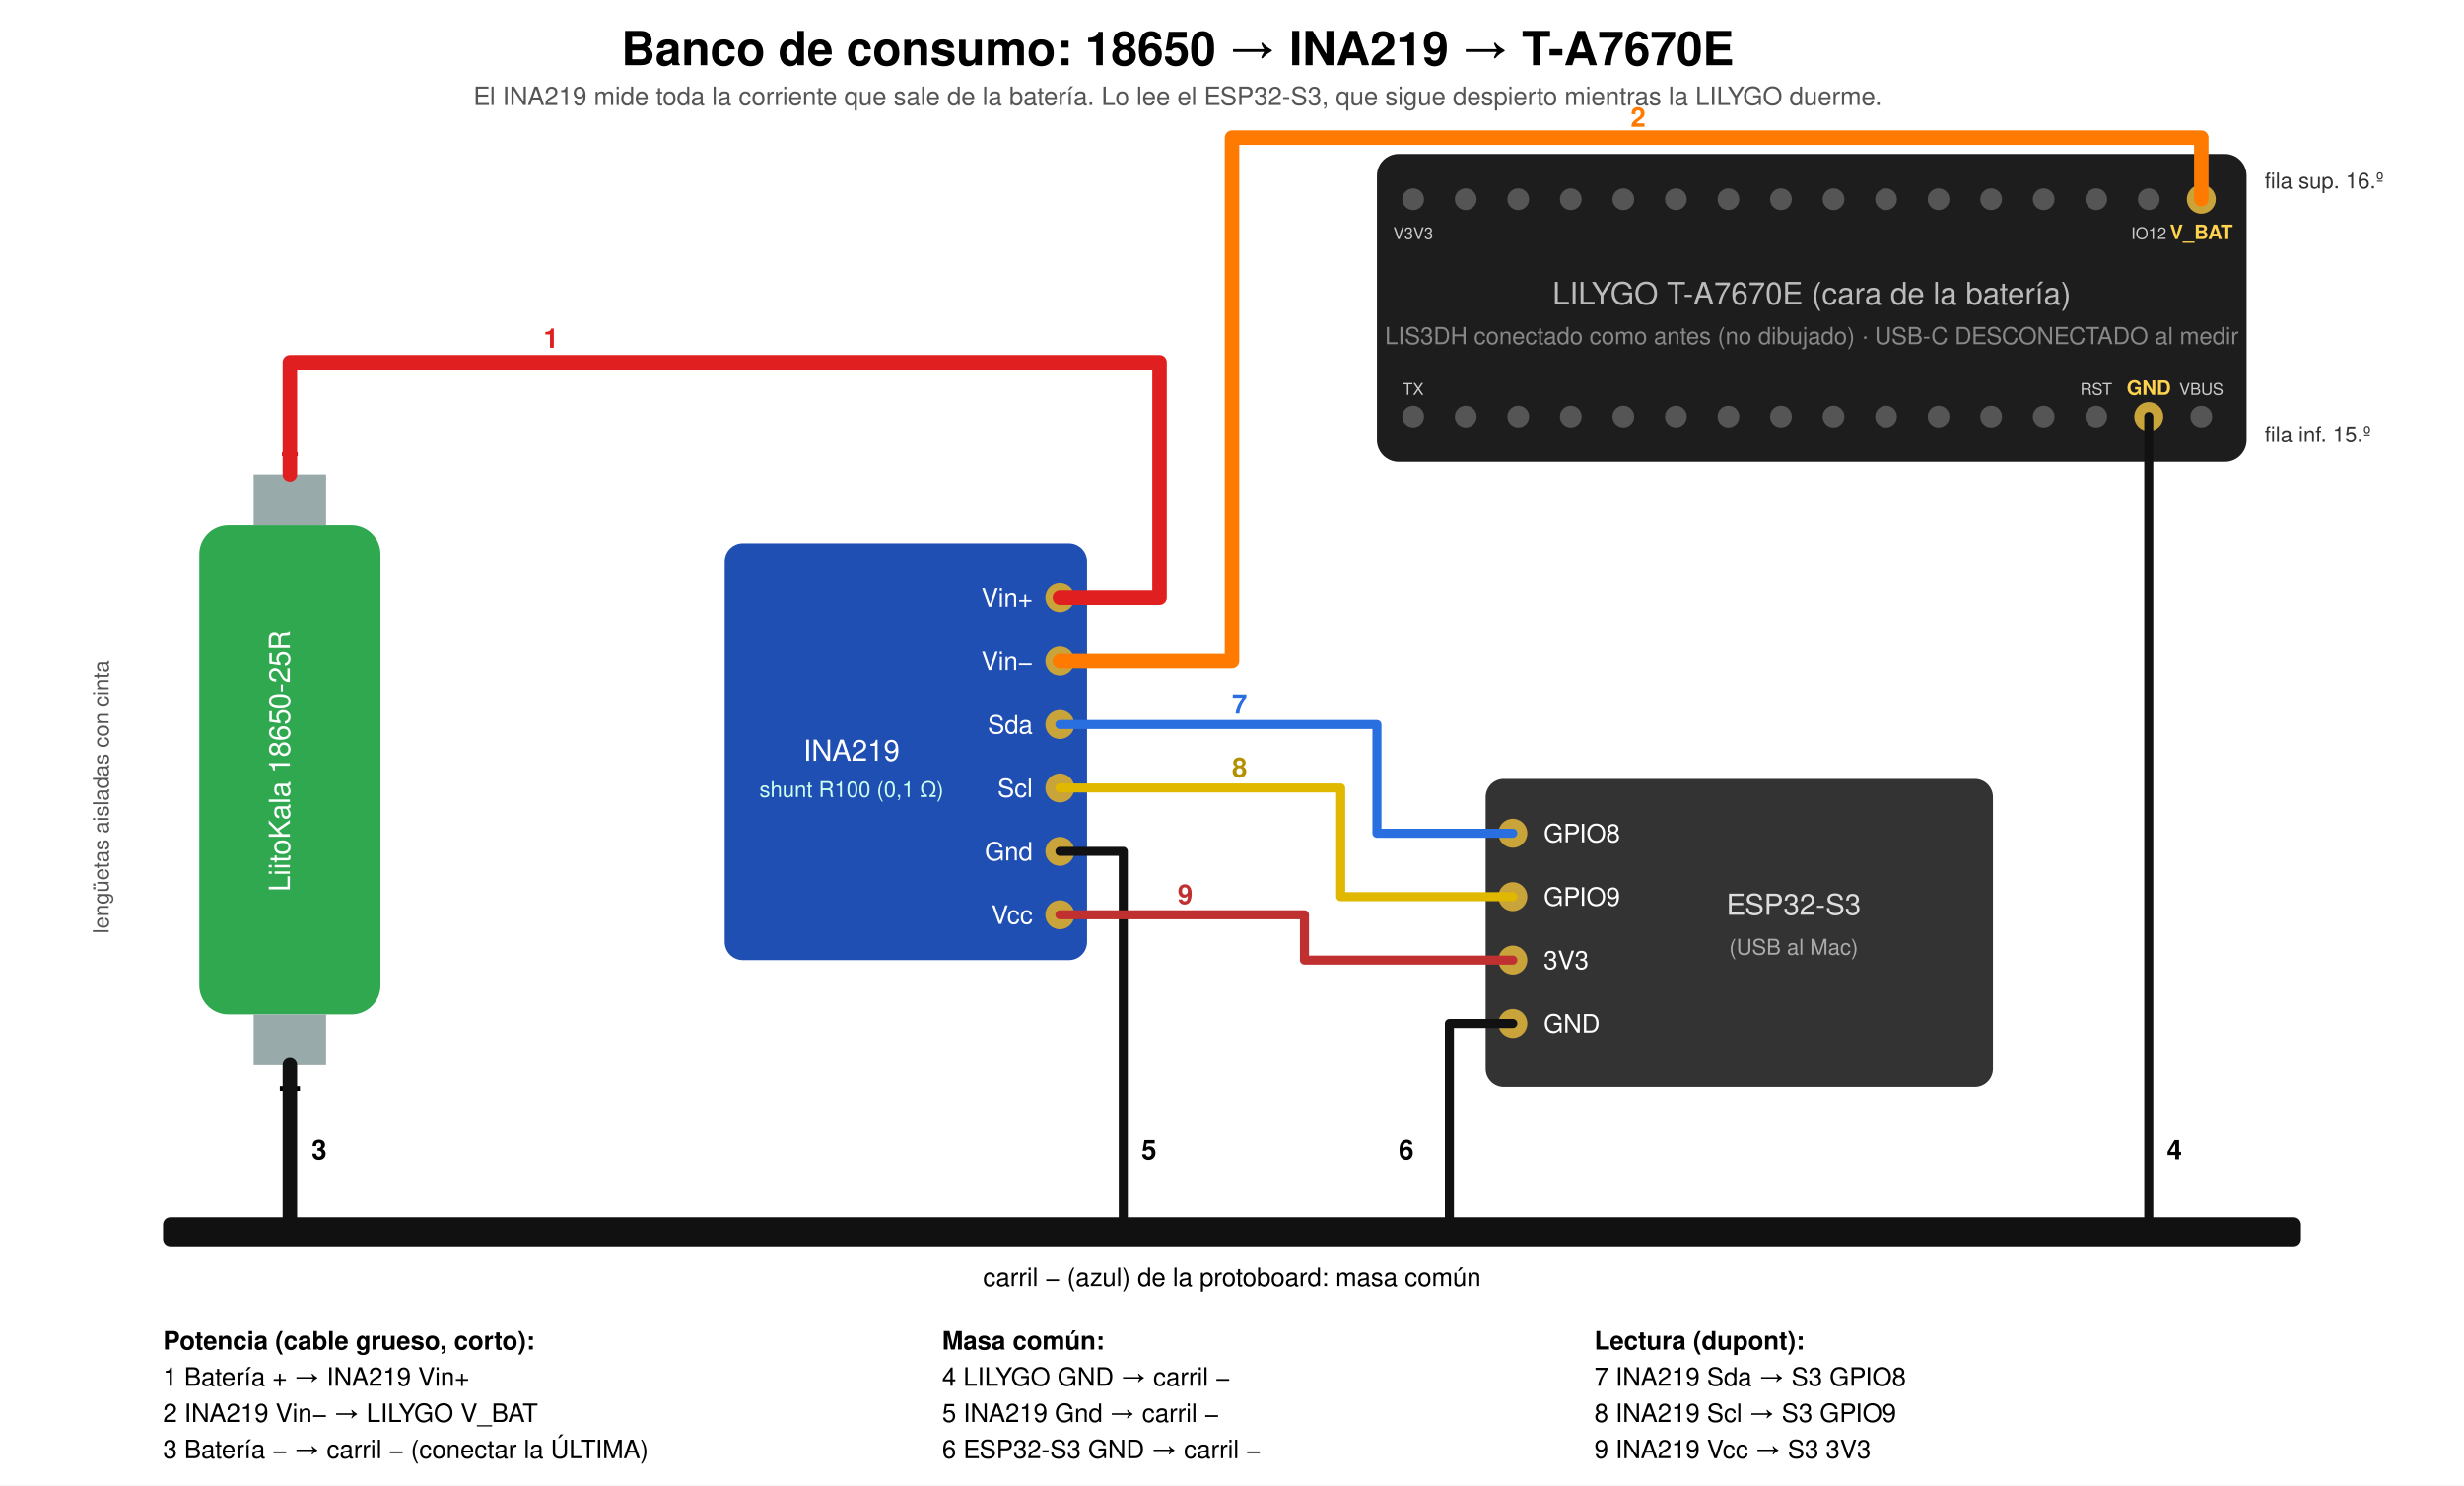
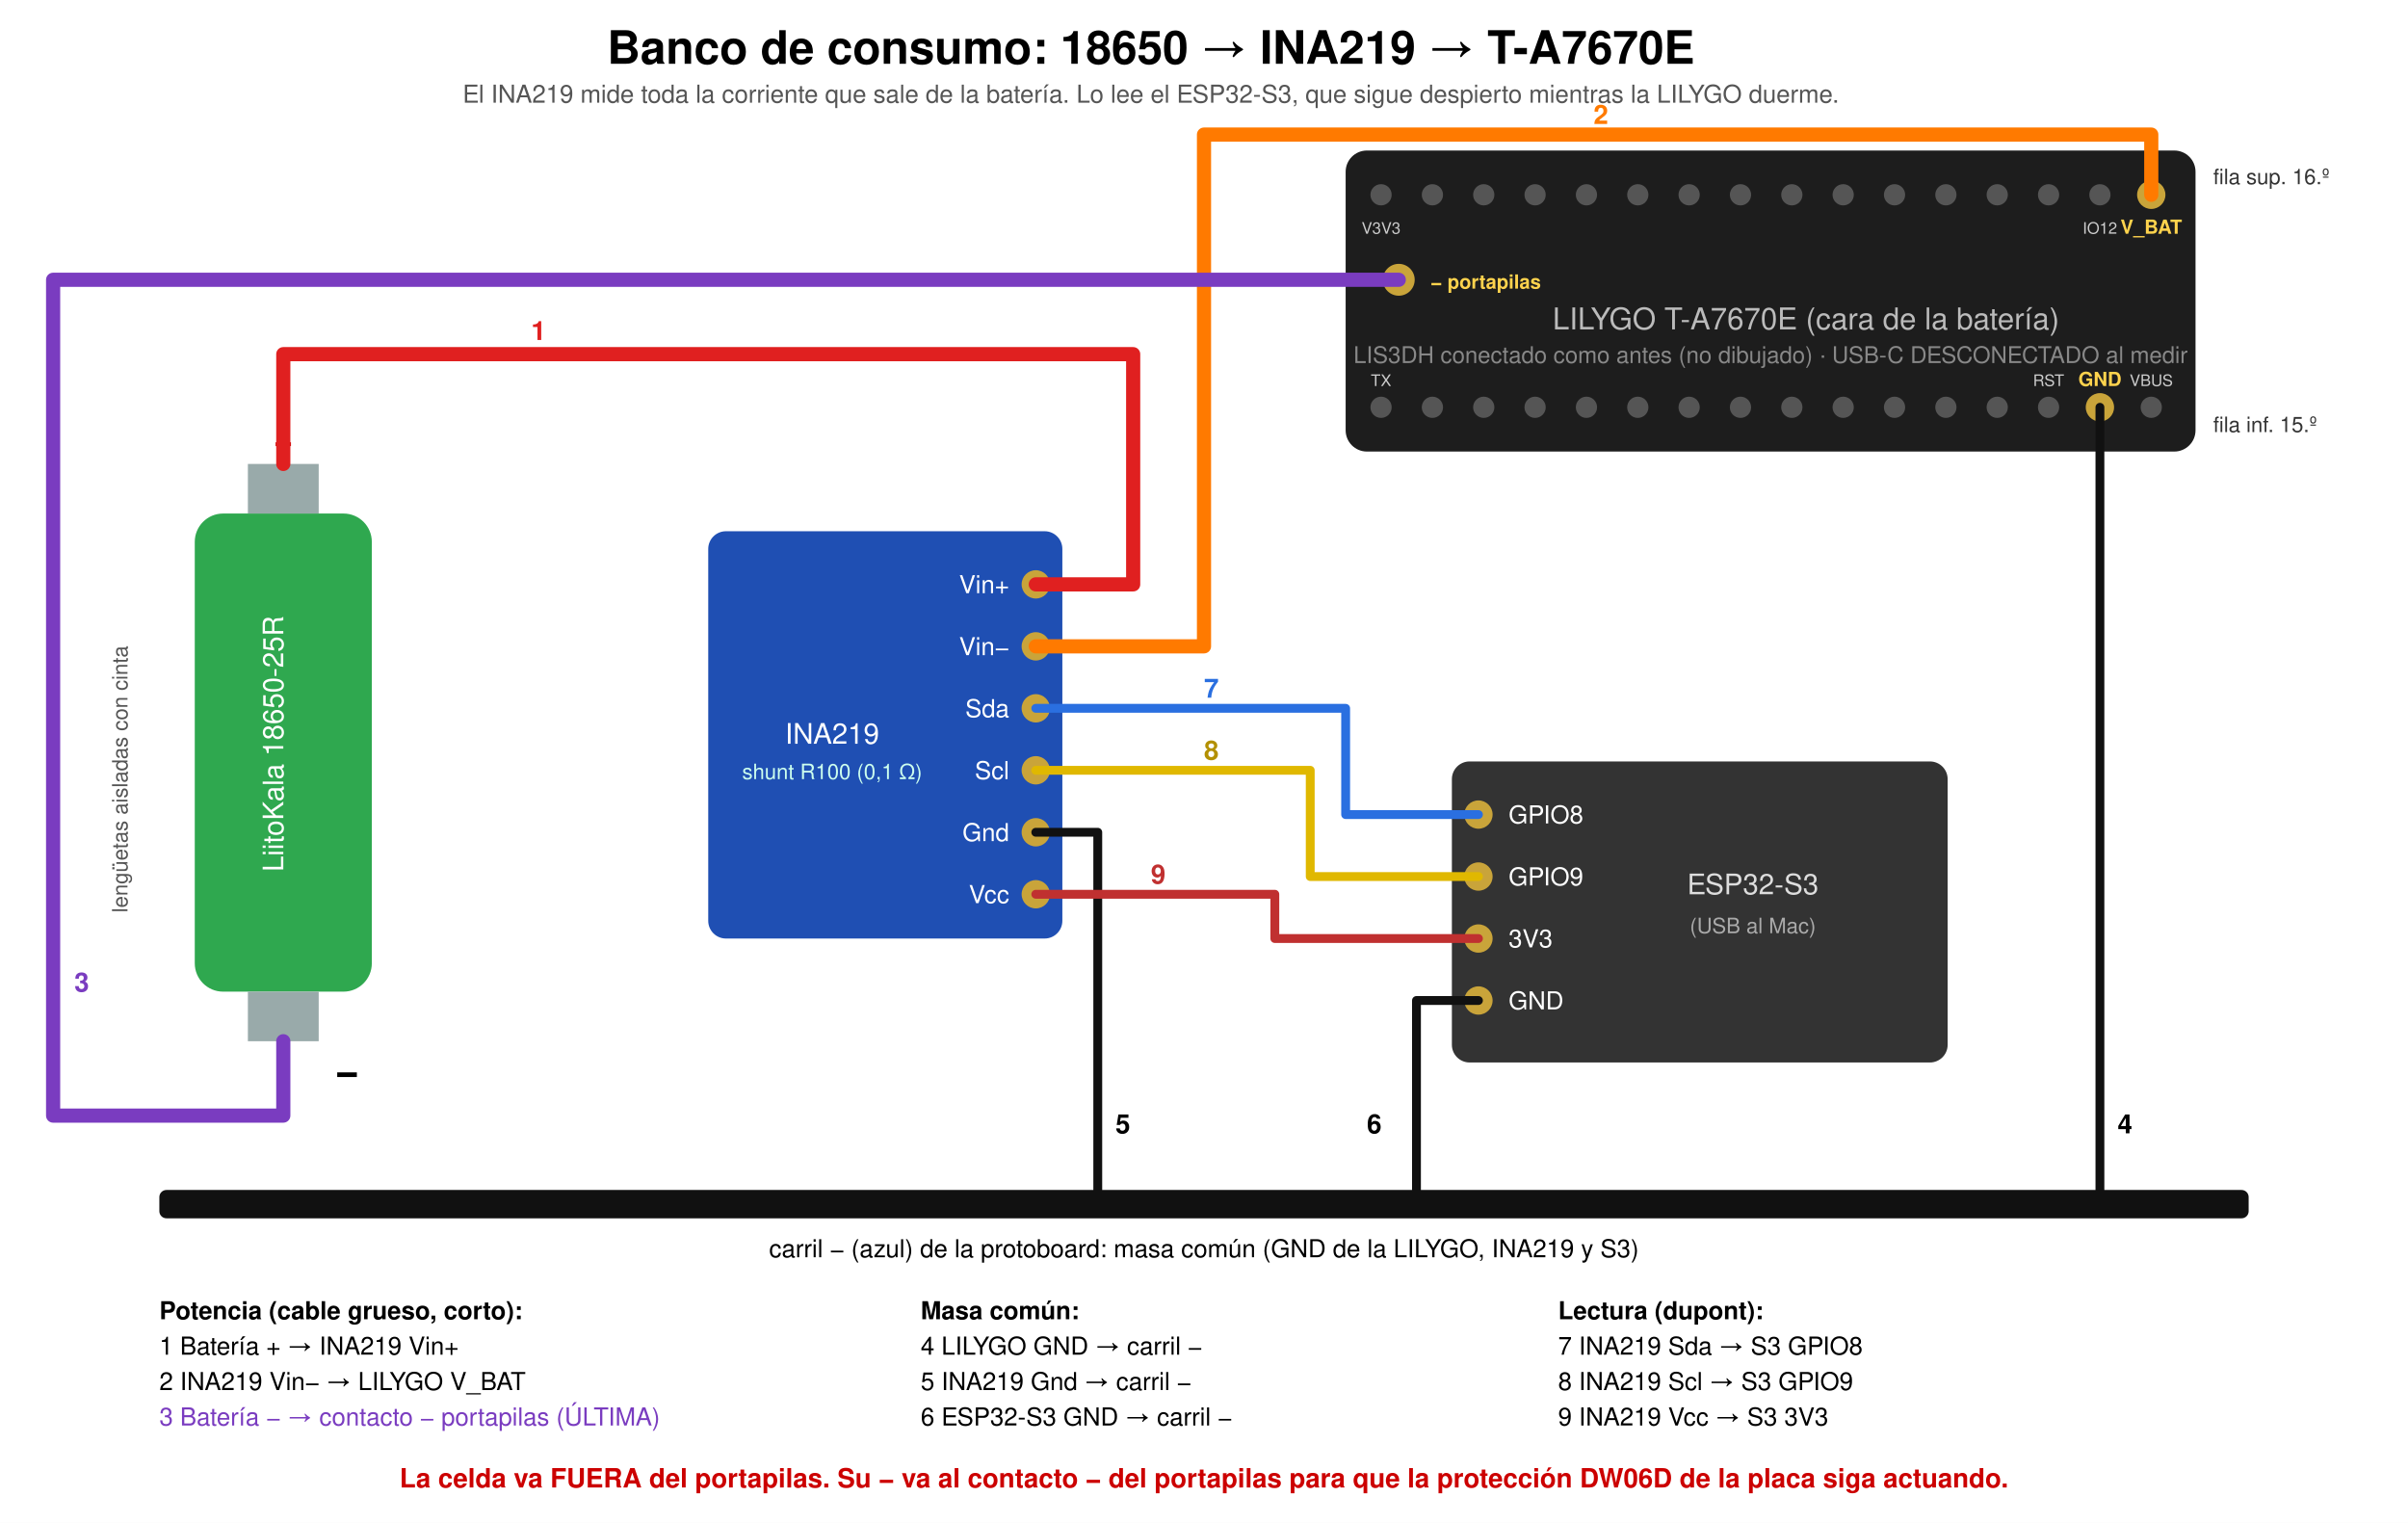
- <svg xmlns="http://www.w3.org/2000/svg" width="1360" height="820" viewBox="0 0 1360 820" font-family="Helvetica, Arial, sans-serif">
-   <rect width="1360" height="820" fill="#fff" />
+ <svg xmlns="http://www.w3.org/2000/svg" width="1360" height="860" viewBox="0 0 1360 860" font-family="Helvetica, Arial, sans-serif">
+   <rect width="1360" height="860" fill="#fff" />
  <text x="650" y="36" text-anchor="middle" font-size="26" font-weight="bold">Banco de consumo: 18650 → INA219 → T-A7670E</text>
  <text x="650" y="58" text-anchor="middle" font-size="14" fill="#555">El INA219 mide toda la corriente que sale de la batería. Lo lee el ESP32-S3, que sigue despierto mientras la LILYGO duerme.</text>
+   <text x="680" y="840" text-anchor="middle" font-size="15" font-weight="bold" fill="#c00">La celda va FUERA del portapilas. Su − va al contacto − del portapilas para que la protección DW06D de la placa siga actuando.</text>
  <rect x="110" y="290" width="100" height="270" rx="16" fill="#2fa84f" />
  <text x="160" y="420" text-anchor="middle" font-size="16" fill="#fff" transform="rotate(-90 160 420)">LiitoKala 18650-25R</text>
  <rect x="140" y="262" width="40" height="28" fill="#9aa" />
  <text x="160" y="255" text-anchor="middle" font-size="18" font-weight="bold" fill="#c00">+</text>
  <rect x="140" y="560" width="40" height="28" fill="#9aa" />
-   <text x="160" y="606" text-anchor="middle" font-size="22" font-weight="bold">−</text>
-   <text x="60" y="440" text-anchor="middle" font-size="12" fill="#555" transform="rotate(-90 60 440)">lengüetas aisladas con cinta</text>
+   <text x="196" y="612" text-anchor="middle" font-size="22" font-weight="bold">−</text>
+   <text x="72" y="440" text-anchor="middle" font-size="12" fill="#555" transform="rotate(-90 72 440)">lengüetas aisladas con cinta</text>
  <rect x="400" y="300" width="200" height="230" rx="10" fill="#1f4fb3" />
  <text x="470" y="420" text-anchor="middle" font-size="16" fill="#fff">INA219</text>
  <text x="470" y="440" text-anchor="middle" font-size="12" fill="#cfe">shunt R100 (0,1 Ω)</text>
  <g font-size="14" fill="#fff" text-anchor="end">
    <circle cx="585" cy="330" r="8" fill="#c9a43a" />
    <text x="570" y="335">Vin+</text>
    <circle cx="585" cy="365" r="8" fill="#c9a43a" />
    <text x="570" y="370">Vin−</text>
    <circle cx="585" cy="400" r="8" fill="#c9a43a" />
    <text x="570" y="405">Sda</text>
    <circle cx="585" cy="435" r="8" fill="#c9a43a" />
    <text x="570" y="440">Scl</text>
    <circle cx="585" cy="470" r="8" fill="#c9a43a" />
    <text x="570" y="475">Gnd</text>
    <circle cx="585" cy="505" r="8" fill="#c9a43a" />
    <text x="570" y="510">Vcc</text>
  </g>
  <rect x="760" y="85" width="480" height="170" rx="12" fill="#1d1d1d" />
-   <text x="1000" y="168" text-anchor="middle" font-size="17" fill="#bbb">LILYGO T-A7670E (cara de la batería)</text>
-   <text x="1000" y="190" text-anchor="middle" font-size="13" fill="#888">LIS3DH conectado como antes (no dibujado) · USB-C DESCONECTADO al medir</text>
+   <text x="1020" y="186" text-anchor="middle" font-size="17" fill="#bbb">LILYGO T-A7670E (cara de la batería)</text>
+   <text x="1000" y="205" text-anchor="middle" font-size="13" fill="#888">LIS3DH conectado como antes (no dibujado) · USB-C DESCONECTADO al medir</text>
  <g font-size="9" fill="#ccc" text-anchor="middle">
    <g fill="#555">
      <circle cx="780" cy="110" r="6" />
      <circle cx="809" cy="110" r="6" />
      <circle cx="838" cy="110" r="6" />
      <circle cx="867" cy="110" r="6" />
      <circle cx="896" cy="110" r="6" />
      <circle cx="925" cy="110" r="6" />
      <circle cx="954" cy="110" r="6" />
      <circle cx="983" cy="110" r="6" />
      <circle cx="1012" cy="110" r="6" />
      <circle cx="1041" cy="110" r="6" />
      <circle cx="1070" cy="110" r="6" />
      <circle cx="1099" cy="110" r="6" />
      <circle cx="1128" cy="110" r="6" />
      <circle cx="1157" cy="110" r="6" />
      <circle cx="1186" cy="110" r="6" />
      <circle cx="780" cy="230" r="6" />
      <circle cx="809" cy="230" r="6" />
      <circle cx="838" cy="230" r="6" />
      <circle cx="867" cy="230" r="6" />
      <circle cx="896" cy="230" r="6" />
      <circle cx="925" cy="230" r="6" />
      <circle cx="954" cy="230" r="6" />
      <circle cx="983" cy="230" r="6" />
      <circle cx="1012" cy="230" r="6" />
      <circle cx="1041" cy="230" r="6" />
      <circle cx="1070" cy="230" r="6" />
      <circle cx="1099" cy="230" r="6" />
      <circle cx="1128" cy="230" r="6" />
      <circle cx="1157" cy="230" r="6" />
      <circle cx="1215" cy="230" r="6" />
    </g>
    <circle cx="1215" cy="110" r="8" fill="#c9a43a" />
    <circle cx="1186" cy="230" r="8" fill="#c9a43a" />
+     <circle cx="790" cy="158" r="9" fill="#c9a43a" />
+     <text x="808" y="163" text-anchor="start" fill="#ffd34d" font-size="11" font-weight="bold">− portapilas</text>
    <text x="780" y="132">V3V3</text>
    <text x="1186" y="132">IO12</text>
    <text x="1215" y="132" fill="#ffd34d" font-size="11" font-weight="bold">V_BAT</text>
    <text x="780" y="218">TX</text>
    <text x="1157" y="218">RST</text>
    <text x="1215" y="218">VBUS</text>
    <text x="1186" y="218" fill="#ffd34d" font-size="11" font-weight="bold">GND</text>
  </g>
  <text x="1250" y="104" font-size="12" fill="#333">fila sup. 16.º</text>
  <text x="1250" y="244" font-size="12" fill="#333">fila inf. 15.º</text>
  <rect x="820" y="430" width="280" height="170" rx="10" fill="#333" />
  <text x="990" y="505" text-anchor="middle" font-size="16" fill="#ddd">ESP32-S3</text>
  <text x="990" y="527" text-anchor="middle" font-size="12" fill="#aaa">(USB al Mac)</text>
  <g font-size="14" fill="#fff">
    <circle cx="835" cy="460" r="8" fill="#c9a43a" />
    <text x="852" y="465">GPIO8</text>
    <circle cx="835" cy="495" r="8" fill="#c9a43a" />
    <text x="852" y="500">GPIO9</text>
    <circle cx="835" cy="530" r="8" fill="#c9a43a" />
    <text x="852" y="535">3V3</text>
    <circle cx="835" cy="565" r="8" fill="#c9a43a" />
    <text x="852" y="570">GND</text>
  </g>
  <rect x="90" y="672" width="1180" height="16" rx="4" fill="#111" />
-   <text x="680" y="710" text-anchor="middle" font-size="14">carril − (azul) de la protoboard: masa común</text>
+   <text x="680" y="710" text-anchor="middle" font-size="14">carril − (azul) de la protoboard: masa común (GND de la LILYGO, INA219 y S3)</text>
  <g fill="none" stroke-linejoin="round" stroke-linecap="round">
    <polyline points="160,262 160,200 640,200 640,330 585,330" stroke="#e02020" stroke-width="8" />
    <polyline points="585,365 680,365 680,76 1215,76 1215,110" stroke="#ff7a00" stroke-width="8" />
-     <polyline points="160,588 160,672" stroke="#111" stroke-width="8" />
+     <polyline points="160,588 160,630 30,630 30,158 790,158" stroke="#7a3cc0" stroke-width="8" />
    <polyline points="1186,230 1186,672" stroke="#111" stroke-width="5" />
    <polyline points="585,470 620,470 620,672" stroke="#111" stroke-width="5" />
    <polyline points="835,565 800,565 800,672" stroke="#111" stroke-width="5" />
    <polyline points="585,400 760,400 760,460 835,460" stroke="#2a6fe0" stroke-width="5" />
    <polyline points="585,435 740,435 740,495 835,495" stroke="#e0b800" stroke-width="5" />
    <polyline points="585,505 720,505 720,530 835,530" stroke="#c03030" stroke-width="5" />
  </g>
  <g font-size="15" font-weight="bold">
    <text x="300" y="192" fill="#e02020">1</text>
    <text x="900" y="70" fill="#ff7a00">2</text>
-     <text x="172" y="640">3</text>
+     <text x="42" y="560" fill="#7a3cc0">3</text>
    <text x="1196" y="640">4</text>
    <text x="630" y="640">5</text>
    <text x="772" y="640">6</text>
    <text x="680" y="394" fill="#2a6fe0">7</text>
    <text x="680" y="429" fill="#b39000">8</text>
    <text x="650" y="499" fill="#c03030">9</text>
  </g>
  <g font-size="14">
    <text x="90" y="745" font-weight="bold">Potencia (cable grueso, corto):</text>
    <text x="90" y="765">1  Batería +  → INA219 Vin+</text>
    <text x="90" y="785">2  INA219 Vin− → LILYGO V_BAT</text>
-     <text x="90" y="805">3  Batería −  → carril −   (conectar la ÚLTIMA)</text>
+     <text x="90" y="805" fill="#7a3cc0">3  Batería − → contacto − portapilas (ÚLTIMA)</text>
    <text x="520" y="745" font-weight="bold">Masa común:</text>
    <text x="520" y="765">4  LILYGO GND → carril −</text>
    <text x="520" y="785">5  INA219 Gnd → carril −</text>
    <text x="520" y="805">6  ESP32-S3 GND → carril −</text>
    <text x="880" y="745" font-weight="bold">Lectura (dupont):</text>
    <text x="880" y="765">7  INA219 Sda → S3 GPIO8</text>
    <text x="880" y="785">8  INA219 Scl → S3 GPIO9</text>
    <text x="880" y="805">9  INA219 Vcc → S3 3V3</text>
  </g>
</svg>
